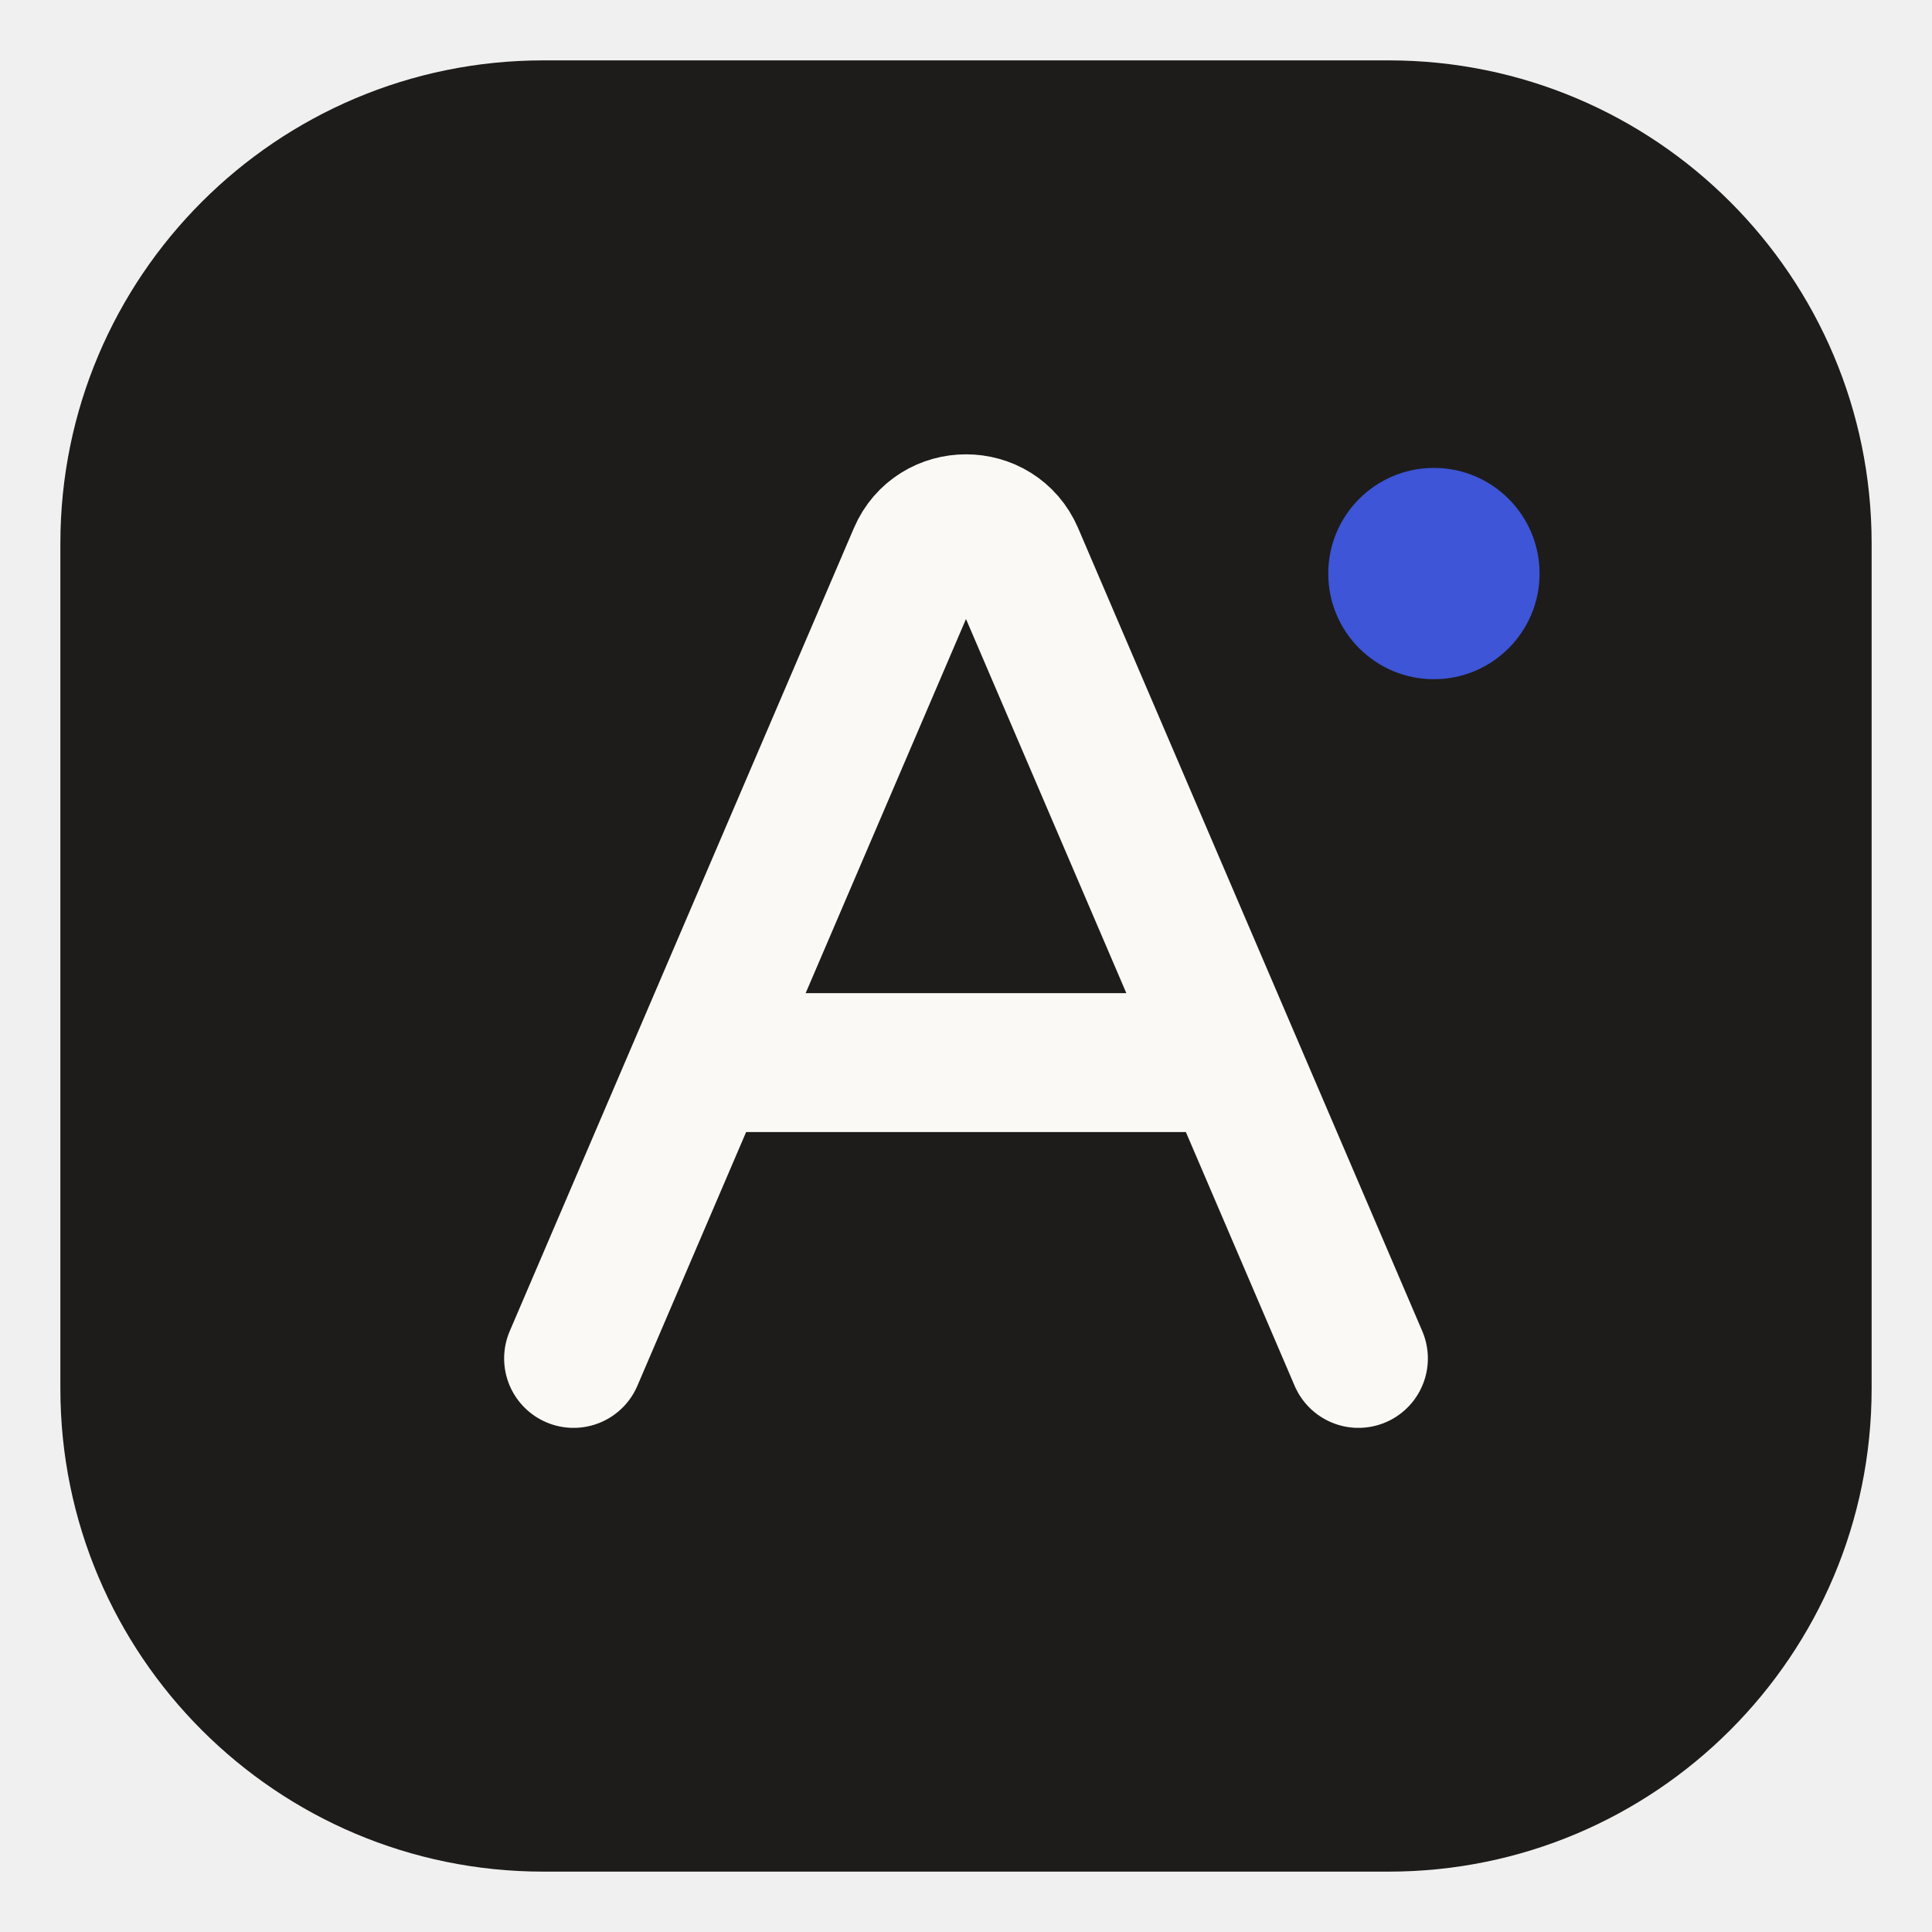
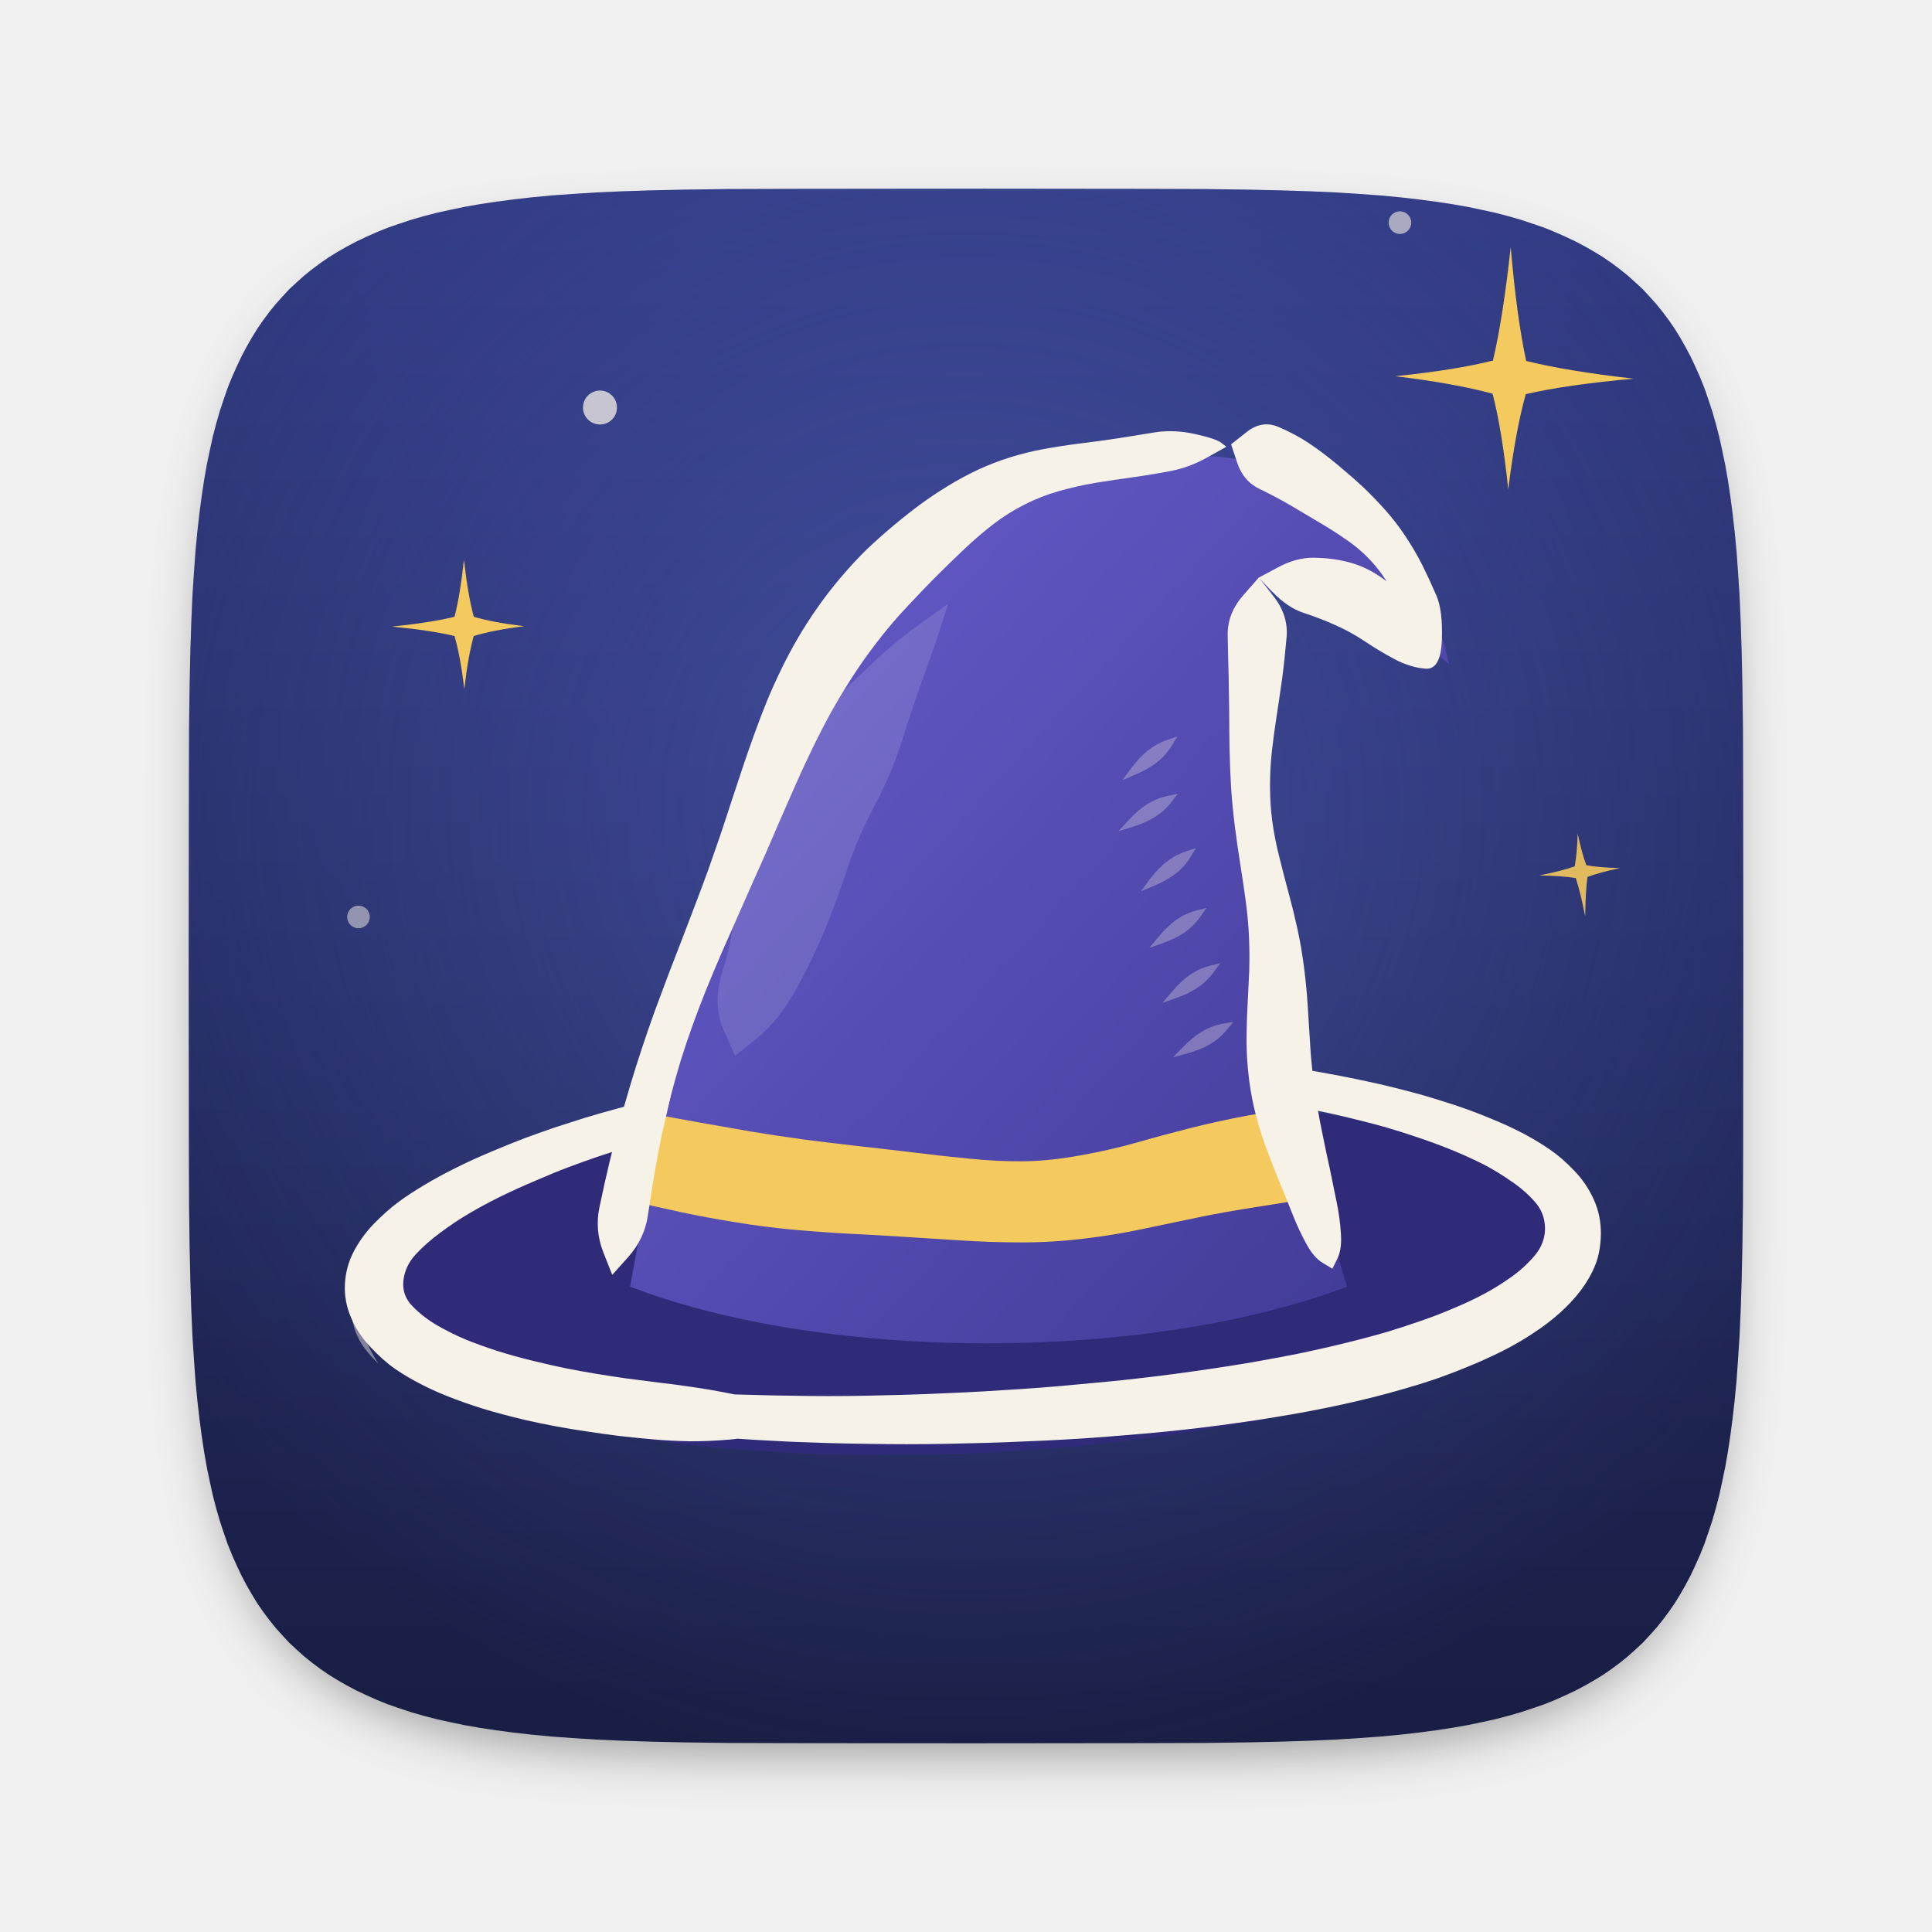
- <svg xmlns="http://www.w3.org/2000/svg" viewBox="0 0 256 256">
-   <rect x="8" y="8" width="240" height="240" rx="64" fill="#1d1c1a" />
-   <path d="M76 180 121.6 73.6c2.4-5.6 10.4-5.6 12.8 0L180 180M94.4 140.8h67.2" stroke="#faf9f6" stroke-width="18.4" fill="none" stroke-linecap="round" stroke-linejoin="round" />
-   <circle cx="190" cy="76" r="14" fill="#3d55d6" />
+ <svg xmlns="http://www.w3.org/2000/svg" viewBox="0 0 1024 1024" width="1024" height="1024">
+   <defs>
+     <linearGradient id="plate" x1="0" y1="0" x2="0" y2="1">
+       <stop offset="0" stop-color="#323c86" />
+       <stop offset="1" stop-color="#161a3c" />
+     </linearGradient>
+     <radialGradient id="glow" cx="0.5" cy="0.42" r="0.5">
+       <stop offset="0" stop-color="#5f6fd8" stop-opacity="0.45" />
+       <stop offset="1" stop-color="#5f6fd8" stop-opacity="0" />
+     </radialGradient>
+     <linearGradient id="felt" x1="0" y1="0" x2="1" y2="1">
+       <stop offset="0" stop-color="#6a5fd0" />
+       <stop offset="1" stop-color="#3f3994" />
+     </linearGradient>
+     <filter id="shadow" x="-10%" y="-10%" width="120%" height="130%">
+       <feGaussianBlur stdDeviation="14" />
+     </filter>
+     <clipPath id="plate-clip">
+       <path d="M924 512 L923.9 608 L923.8 638.6 L923.5 660.9 L923.1 679 L922.6 694.5 L922 708.2 L921.2 720.5 L920.4 731.8 L919.4 742.2 L918.3 751.9 L917.1 761 L915.8 769.6 L914.4 777.6 L912.8 785.3 L911.2 792.6 L909.4 799.5 L907.5 806.1 L905.4 812.4 L903.3 818.5 L901 824.2 L898.5 829.8 L896 835.1 L893.3 840.2 L890.5 845.1 L887.6 849.8 L884.5 854.3 L881.2 858.7 L877.9 862.8 L874.3 866.8 L870.7 870.7 L866.8 874.3 L862.8 877.9 L858.7 881.2 L854.3 884.5 L849.8 887.6 L845.1 890.5 L840.2 893.3 L835.1 896 L829.8 898.5 L824.2 901 L818.5 903.3 L812.4 905.4 L806.1 907.5 L799.5 909.4 L792.6 911.2 L785.3 912.8 L777.6 914.4 L769.6 915.8 L761 917.1 L751.9 918.3 L742.2 919.4 L731.8 920.4 L720.5 921.2 L708.2 922 L694.5 922.6 L679 923.1 L660.9 923.5 L638.6 923.8 L608 923.9 L512 924 L416 923.9 L385.4 923.8 L363.1 923.5 L345 923.1 L329.5 922.6 L315.8 922 L303.5 921.2 L292.2 920.4 L281.8 919.4 L272.1 918.3 L263 917.1 L254.4 915.8 L246.4 914.4 L238.7 912.8 L231.4 911.2 L224.5 909.4 L217.9 907.5 L211.6 905.4 L205.5 903.3 L199.8 901 L194.2 898.5 L188.9 896 L183.8 893.3 L178.9 890.5 L174.2 887.6 L169.7 884.5 L165.3 881.2 L161.2 877.9 L157.2 874.3 L153.3 870.7 L149.7 866.8 L146.1 862.8 L142.8 858.7 L139.5 854.3 L136.4 849.8 L133.5 845.1 L130.7 840.2 L128 835.1 L125.5 829.8 L123 824.2 L120.7 818.5 L118.6 812.4 L116.5 806.1 L114.6 799.5 L112.8 792.6 L111.2 785.3 L109.6 777.6 L108.2 769.6 L106.9 761 L105.7 751.9 L104.6 742.2 L103.6 731.8 L102.8 720.5 L102 708.2 L101.4 694.5 L100.9 679 L100.5 660.9 L100.2 638.6 L100.1 608 L100 512 L100.1 416 L100.2 385.4 L100.5 363.1 L100.9 345 L101.4 329.5 L102 315.8 L102.8 303.5 L103.6 292.2 L104.6 281.8 L105.7 272.1 L106.9 263 L108.2 254.4 L109.6 246.4 L111.2 238.7 L112.8 231.4 L114.6 224.5 L116.5 217.9 L118.6 211.6 L120.7 205.5 L123 199.8 L125.5 194.2 L128 188.9 L130.7 183.8 L133.5 178.9 L136.4 174.2 L139.5 169.7 L142.8 165.3 L146.1 161.2 L149.7 157.2 L153.3 153.3 L157.2 149.7 L161.2 146.1 L165.3 142.8 L169.7 139.5 L174.2 136.4 L178.9 133.5 L183.8 130.7 L188.9 128 L194.2 125.5 L199.8 123 L205.5 120.7 L211.6 118.6 L217.9 116.5 L224.5 114.6 L231.4 112.8 L238.7 111.2 L246.4 109.6 L254.4 108.2 L263 106.9 L272.1 105.7 L281.8 104.6 L292.2 103.6 L303.5 102.8 L315.8 102 L329.5 101.4 L345 100.9 L363.1 100.5 L385.4 100.2 L416 100.1 L512 100 L608 100.1 L638.6 100.2 L660.9 100.5 L679 100.9 L694.5 101.4 L708.2 102 L720.5 102.8 L731.8 103.6 L742.2 104.6 L751.9 105.7 L761 106.9 L769.6 108.2 L777.6 109.6 L785.3 111.2 L792.6 112.8 L799.5 114.6 L806.1 116.5 L812.4 118.6 L818.5 120.7 L824.2 123 L829.8 125.5 L835.1 128 L840.2 130.7 L845.1 133.5 L849.8 136.4 L854.3 139.5 L858.7 142.8 L862.8 146.1 L866.8 149.7 L870.7 153.3 L874.3 157.2 L877.9 161.2 L881.2 165.3 L884.5 169.7 L887.6 174.2 L890.5 178.9 L893.3 183.8 L896 188.9 L898.5 194.2 L901 199.8 L903.3 205.5 L905.4 211.6 L907.5 217.9 L909.4 224.5 L911.2 231.4 L912.8 238.7 L914.4 246.4 L915.8 254.4 L917.1 263 L918.3 272.1 L919.4 281.8 L920.4 292.2 L921.2 303.5 L922 315.8 L922.6 329.5 L923.1 345 L923.5 363.1 L923.8 385.4 L923.9 416Z" />
+     </clipPath>
+     <clipPath id="cone-clip">
+       <path d="M326 676 L327.8 665.8 L329.7 655.6 L331.7 645.4 L333.8 635.3 L335.9 625.1 L338 615 L340.3 604.9 L342.6 594.8 L345 584.8 L347.5 574.8 L350.1 564.8 L352.7 554.9 L355.4 545.1 L358.2 535.3 L361.1 525.6 L364.1 516 L367.1 506.4 L370.2 497 L373.5 487.6 L376.8 478.3 L380.1 469 L383.6 459.9 L387.2 450.9 L390.8 442 L394.5 433.2 L398.4 424.5 L402.3 416 L406.3 407.5 L410.4 399.3 L414.6 391.1 L418.9 383.1 L423.3 375.2 L427.8 367.5 L432.4 359.9 L437 352.5 L441.8 345.3 L446.7 338.2 L451.7 331.3 L456.8 324.5 L462 318 L465.8 313.6 L469.7 309.2 L473.6 305 L477.6 300.9 L481.7 296.8 L485.9 292.9 L490.1 289.2 L494.4 285.5 L498.8 281.9 L503.2 278.5 L507.7 275.2 L512.2 272 L516.8 268.9 L521.5 266 L526.2 263.2 L530.9 260.5 L535.7 257.9 L540.5 255.5 L545.4 253.2 L550.3 251 L555.2 249 L560.1 247.1 L565.1 245.3 L570.1 243.7 L575.2 242.2 L580.2 240.9 L585.3 239.7 L590.4 238.6 L595.5 237.7 L600.7 237 L605.8 236.4 L610.9 236 L616.1 235.7 L621.2 235.5 L626.4 235.5 L631.5 235.7 L636.6 236 L641.8 236.5 L646.9 237.2 L652 238 L656.2 238.8 L660.3 239.7 L664.3 240.8 L668.3 241.9 L672.2 243.1 L676.1 244.5 L679.9 245.9 L683.6 247.5 L687.2 249.2 L690.8 250.9 L694.3 252.8 L697.8 254.8 L701.1 256.8 L704.4 259 L707.6 261.3 L710.8 263.6 L713.8 266.1 L716.8 268.6 L719.7 271.3 L722.5 274 L725.2 276.8 L727.9 279.7 L730.4 282.7 L732.9 285.8 L735.3 289 L737.6 292.2 L739.8 295.6 L742 299 L744 302.5 L745.9 306.1 L747.8 309.7 L749.5 313.5 L751.2 317.3 L752.8 321.2 L754.2 325.1 L755.6 329.2 L756.8 333.3 L758 337.4 L759 341.7 L760 346 L757.9 344.2 L755.8 342.5 L753.6 340.8 L751.5 339.1 L749.3 337.5 L747.1 335.9 L744.9 334.4 L742.7 332.9 L740.5 331.5 L738.3 330 L736 328.7 L733.8 327.3 L731.5 326.1 L729.2 324.8 L726.9 323.6 L724.6 322.4 L722.3 321.3 L720 320.2 L717.6 319.1 L715.3 318.1 L712.9 317.2 L710.5 316.2 L708.1 315.3 L705.7 314.5 L703.3 313.6 L700.9 312.9 L698.4 312.1 L696 311.4 L693.6 310.8 L691.1 310.1 L688.6 309.6 L686.1 309 L683.7 308.5 L681.2 308 L678.7 307.6 L676.1 307.2 L673.6 306.8 L671.1 306.5 L668.5 306.2 L666 306 L665.6 315.3 L665.2 324.7 L665 334.2 L664.8 343.7 L664.7 353.3 L664.6 362.9 L664.7 372.6 L664.8 382.3 L665 392 L665.2 401.8 L665.5 411.5 L665.9 421.3 L666.4 431.1 L667 440.9 L667.6 450.7 L668.3 460.4 L669 470.2 L669.9 479.9 L670.8 489.6 L671.8 499.3 L672.8 508.9 L673.9 518.4 L675.1 528 L676.4 537.4 L677.7 546.8 L679.1 556.1 L680.6 565.4 L682.1 574.5 L683.7 583.6 L685.4 592.6 L687.2 601.5 L689 610.3 L690.9 618.9 L692.8 627.5 L694.8 635.9 L696.9 644.2 L699.1 652.4 L701.3 660.4 L703.6 668.3 L706 676 L697.9 678.9 L689.6 681.7 L681.1 684.3 L672.4 686.8 L663.5 689.1 L654.4 691.3 L645.2 693.3 L635.8 695.2 L626.2 696.9 L616.5 698.5 L606.7 699.9 L596.8 701.2 L586.8 702.3 L576.8 703.3 L566.6 704.1 L556.4 704.8 L546.1 705.3 L535.9 705.7 L525.6 705.9 L515.3 706 L504.9 705.9 L494.6 705.7 L484.4 705.3 L474.2 704.8 L464 704.1 L453.9 703.3 L443.9 702.3 L433.9 701.2 L424.1 699.9 L414.3 698.5 L404.7 696.9 L395.3 695.2 L386 693.3 L376.8 691.3 L367.8 689.1 L359.1 686.8 L350.5 684.3 L342.1 681.7 L333.9 678.9 L326 676Z" />
+     </clipPath>
+   </defs>
+   <path d="M916 524 L915.9 618.1 L915.8 648.1 L915.5 670 L915.1 687.7 L914.6 702.9 L914 716.4 L913.3 728.5 L912.4 739.5 L911.5 749.8 L910.4 759.3 L909.3 768.2 L908 776.6 L906.6 784.5 L905 792 L903.4 799.1 L901.6 805.9 L899.8 812.4 L897.8 818.6 L895.7 824.5 L893.4 830.2 L891 835.6 L888.5 840.8 L885.9 845.8 L883.2 850.6 L880.3 855.3 L877.2 859.7 L874.1 863.9 L870.8 868 L867.3 871.9 L863.7 875.7 L859.9 879.3 L856 882.8 L851.9 886.1 L847.7 889.2 L843.3 892.3 L838.6 895.2 L833.8 897.9 L828.8 900.5 L823.6 903 L818.2 905.4 L812.5 907.7 L806.6 909.8 L800.4 911.8 L793.9 913.6 L787.1 915.4 L780 917 L772.5 918.6 L764.6 920 L756.2 921.3 L747.3 922.4 L737.8 923.5 L727.5 924.4 L716.5 925.3 L704.4 926 L690.9 926.6 L675.7 927.1 L658 927.5 L636.1 927.8 L606.1 927.9 L512 928 L417.9 927.9 L387.9 927.8 L366 927.5 L348.3 927.1 L333.1 926.6 L319.6 926 L307.5 925.3 L296.5 924.4 L286.2 923.5 L276.7 922.4 L267.8 921.3 L259.4 920 L251.5 918.6 L244 917 L236.9 915.4 L230.1 913.6 L223.6 911.8 L217.4 909.8 L211.5 907.7 L205.8 905.4 L200.4 903 L195.2 900.5 L190.2 897.9 L185.4 895.2 L180.7 892.3 L176.3 889.2 L172.1 886.1 L168 882.8 L164.1 879.3 L160.3 875.7 L156.7 871.9 L153.2 868 L149.9 863.9 L146.8 859.7 L143.7 855.3 L140.8 850.6 L138.1 845.8 L135.5 840.8 L133 835.6 L130.6 830.2 L128.3 824.5 L126.2 818.6 L124.2 812.4 L122.4 805.9 L120.6 799.1 L119 792 L117.4 784.5 L116 776.6 L114.7 768.2 L113.6 759.3 L112.5 749.8 L111.6 739.5 L110.7 728.5 L110 716.4 L109.4 702.9 L108.9 687.7 L108.5 670 L108.2 648.1 L108.1 618.1 L108 524 L108.1 429.9 L108.2 399.9 L108.5 378 L108.9 360.3 L109.4 345.1 L110 331.6 L110.7 319.5 L111.6 308.5 L112.5 298.2 L113.6 288.7 L114.7 279.8 L116 271.4 L117.4 263.5 L119 256 L120.6 248.9 L122.4 242.1 L124.2 235.6 L126.2 229.4 L128.3 223.5 L130.6 217.8 L133 212.4 L135.5 207.2 L138.1 202.2 L140.8 197.4 L143.7 192.7 L146.8 188.3 L149.9 184.1 L153.2 180 L156.7 176.1 L160.3 172.3 L164.1 168.7 L168 165.2 L172.1 161.9 L176.3 158.8 L180.7 155.7 L185.4 152.8 L190.2 150.1 L195.2 147.5 L200.4 145 L205.8 142.6 L211.5 140.3 L217.4 138.2 L223.6 136.2 L230.1 134.4 L236.9 132.6 L244 131 L251.5 129.4 L259.4 128 L267.8 126.7 L276.7 125.6 L286.2 124.5 L296.5 123.6 L307.5 122.7 L319.6 122 L333.1 121.4 L348.3 120.9 L366 120.5 L387.9 120.2 L417.9 120.1 L512 120 L606.1 120.1 L636.1 120.2 L658 120.5 L675.7 120.9 L690.9 121.4 L704.4 122 L716.5 122.7 L727.5 123.6 L737.8 124.5 L747.3 125.6 L756.2 126.7 L764.6 128 L772.5 129.4 L780 131 L787.1 132.6 L793.9 134.4 L800.4 136.2 L806.6 138.2 L812.5 140.3 L818.2 142.6 L823.6 145 L828.8 147.5 L833.8 150.1 L838.6 152.8 L843.3 155.7 L847.7 158.8 L851.9 161.9 L856 165.2 L859.9 168.7 L863.7 172.3 L867.3 176.1 L870.8 180 L874.1 184.1 L877.2 188.3 L880.3 192.7 L883.2 197.4 L885.9 202.2 L888.5 207.2 L891 212.4 L893.4 217.8 L895.7 223.5 L897.8 229.4 L899.8 235.6 L901.6 242.1 L903.4 248.9 L905 256 L906.6 263.5 L908 271.4 L909.3 279.8 L910.4 288.7 L911.5 298.2 L912.4 308.5 L913.3 319.5 L914 331.6 L914.6 345.1 L915.1 360.3 L915.5 378 L915.8 399.9 L915.9 429.9Z" fill="#000" opacity="0.38" filter="url(#shadow)" />
+   <g clip-path="url(#plate-clip)">
+     <rect width="1024" height="1024" fill="url(#plate)" />
+     <rect width="1024" height="1024" fill="url(#glow)" />
+     <path d="M840.6 659.9 L840.5 663.6 L840 667.3 L838.9 671.1 L837.4 674.8 L835.3 678.5 L832.8 682.3 L829.8 686 L826.3 689.7 L822.3 693.4 L817.9 697.1 L813 700.7 L807.7 704.3 L801.9 707.8 L795.7 711.3 L789 714.8 L781.9 718.2 L774.5 721.5 L766.6 724.7 L758.3 727.9 L749.7 731 L740.8 734 L731.4 736.9 L721.8 739.8 L711.8 742.5 L701.6 745.1 L691 747.6 L680.2 750 L669.2 752.3 L657.9 754.5 L646.4 756.6 L634.7 758.5 L622.8 760.3 L610.8 762 L598.6 763.5 L586.3 764.9 L573.9 766.2 L561.5 767.3 L548.9 768.3 L536.3 769.2 L523.7 769.9 L511.1 770.4 L498.5 770.9 L485.9 771.1 L473.3 771.2 L460.9 771.2 L448.5 771 L436.2 770.7 L424.1 770.3 L412.1 769.6 L400.3 768.9 L388.6 768 L377.2 767 L366 765.8 L355 764.5 L344.2 763 L333.8 761.4 L323.6 759.7 L313.7 757.8 L304.1 755.9 L294.9 753.8 L286 751.5 L277.5 749.2 L269.4 746.8 L261.6 744.2 L254.2 741.5 L247.2 738.8 L240.7 735.9 L234.6 733 L228.9 729.9 L223.7 726.8 L218.9 723.6 L214.6 720.3 L210.8 717 L207.4 713.6 L204.5 710.1 L202.1 706.6 L200.2 703 L198.8 699.4 L197.8 695.8 L197.4 692.1 L197.5 688.4 L198 684.7 L199.1 680.9 L200.6 677.2 L202.7 673.5 L205.2 669.7 L208.2 666 L211.7 662.3 L215.7 658.6 L220.1 654.9 L225 651.3 L230.3 647.7 L236.1 644.2 L242.3 640.7 L249 637.2 L256.1 633.8 L263.5 630.5 L271.4 627.3 L279.7 624.1 L288.3 621 L297.2 618 L306.6 615.1 L316.2 612.2 L326.2 609.5 L336.4 606.9 L347 604.4 L357.8 602 L368.8 599.7 L380.1 597.5 L391.6 595.4 L403.3 593.5 L415.2 591.7 L427.2 590 L439.4 588.5 L451.7 587.1 L464.1 585.8 L476.5 584.7 L489.1 583.7 L501.7 582.8 L514.3 582.1 L526.9 581.6 L539.5 581.1 L552.1 580.9 L564.7 580.8 L577.1 580.8 L589.5 581 L601.8 581.3 L613.9 581.7 L625.9 582.4 L637.7 583.1 L649.4 584 L660.8 585 L672 586.2 L683 587.5 L693.8 589 L704.2 590.6 L714.4 592.3 L724.3 594.2 L733.9 596.1 L743.1 598.2 L752 600.5 L760.5 602.8 L768.6 605.2 L776.4 607.8 L783.8 610.5 L790.8 613.2 L797.3 616.1 L803.4 619 L809.1 622.1 L814.3 625.2 L819.1 628.4 L823.4 631.7 L827.2 635 L830.6 638.4 L833.5 641.9 L835.9 645.4 L837.8 649 L839.2 652.6 L840.2 656.2 L840.6 659.9Z" fill="#2f2b79" />
+     <path d="M419.9 752.4 Q419.9 752.4 409.3 757.2 398.7 762 386.8 763 374.8 764 365.1 763.9 355.4 763.7 346.3 762.9 337.1 762.1 328.3 761.1 319.5 760 311.1 758.7 302.7 757.5 294.7 756 286.7 754.5 279.1 752.8 271.6 751.1 261.2 748.2 250.8 745.2 241.5 741.7 232.3 738.3 224.2 734.2 216.2 730.2 209.5 725.6 202.9 721 196.2 713.8 189.5 706.7 186 698.2 182.4 689.8 182.8 680.8 183.2 671.9 187.2 663.9 191.2 656 197.8 649 204.5 642.1 210.9 637.3 217.4 632.5 225.2 627.9 232.9 623.3 241.8 618.9 250.8 614.4 260.9 610.2 271.1 605.9 278.5 603.1 285.9 600.4 293.7 597.7 301.6 595.1 309.9 592.5 318.2 590 327 587.6 335.7 585.2 344.8 582.9 353.9 580.6 363.4 578.5 372.8 576.4 382.6 574.4 392.4 572.5 402.4 570.7 412.4 569 422.7 567.4 433 565.9 443.4 564.5 453.8 563.2 464.4 562.1 475 561 485.6 560.1 496.3 559.2 507 558.6 517.7 558 528.4 557.6 539.1 557.2 549.8 557.1 560.4 556.9 571 557.1 581.5 557.2 591.9 557.5 602.3 557.9 612.5 558.5 622.7 559 632.7 559.9 642.7 560.7 652.4 561.7 662.1 562.7 671.4 564 680.8 565.2 689.8 566.6 698.9 568.1 707.5 569.7 716.1 571.3 724.3 573.1 732.5 574.8 740.3 576.8 748 578.7 755.3 580.8 762.5 582.9 772.5 586.2 782.5 589.6 791.2 593.3 800 596.9 807.6 600.9 815.1 604.9 821.5 609.3 827.9 613.7 834.4 620.5 841 627.4 844.8 635.9 848.6 644.4 848.5 654.1 848.3 663.8 845.4 670.8 842.5 677.8 837.8 684 833 690.3 826.7 695.9 820.5 701.5 812.8 706.5 805.2 711.6 796.3 716.1 787.3 720.6 777.2 724.7 767.1 728.8 759.7 731.3 752.3 733.8 744.5 736 736.7 738.3 728.4 740.4 720.1 742.5 711.4 744.4 702.8 746.3 693.7 748 684.7 749.7 675.3 751.2 665.9 752.8 656.3 754.1 646.6 755.5 636.7 756.7 626.8 757.9 616.6 758.9 606.5 759.9 596.2 760.7 585.9 761.6 575.5 762.3 565 763 554.5 763.5 544 764 533.4 764.4 522.8 764.8 512.3 765 501.7 765.3 491.1 765.4 480.6 765.5 470.1 765.4 459.7 765.3 449.3 765.1 439 764.9 428.8 764.5 418.6 764.2 408.6 763.6 398.6 763.1 388.9 762.4 379.1 761.6 369.7 759.9 360.3 758.2 351.5 754.7 342.6 751.3 338.4 748.7 334.2 746.1 334.2 746.1 334.2 746.1 334.2 746.1 334.2 746.1 338.8 744.5 343.4 742.9 352.6 741.2 361.8 739.5 371.2 739.1 380.5 738.8 390.1 739.1 399.6 739.4 409.4 739.6 419.2 739.8 429.2 739.9 439.2 740 449.4 739.9 459.5 739.8 469.8 739.5 480.1 739.3 490.5 738.9 500.8 738.5 511.2 738 521.6 737.5 531.9 736.8 542.3 736.2 552.6 735.4 562.9 734.6 573.1 733.6 583.3 732.7 593.3 731.7 603.4 730.6 613.2 729.4 623.1 728.2 632.7 726.8 642.3 725.5 651.6 724 660.9 722.6 669.9 720.9 678.9 719.3 687.5 717.6 696.2 715.8 704.4 713.9 712.6 712 720.3 710 728.1 708 735.3 705.9 742.6 703.7 752.5 700.3 762.4 696.9 770.9 693.2 779.5 689.6 786.6 685.8 793.7 682 800.8 677 807.9 672 813.4 665.5 818.9 659 818.9 651 818.8 643.1 813.7 637.2 808.6 631.3 801.3 626.3 794 621.2 786.8 617.4 779.5 613.7 770.9 610.1 762.2 606.5 752.2 603.1 742.2 599.7 734.9 597.6 727.5 595.5 719.7 593.6 711.9 591.6 703.6 589.8 695.3 588.1 686.6 586.5 677.9 584.9 668.8 583.5 659.7 582.1 650.3 581 640.9 579.8 631.1 578.9 621.4 577.9 611.5 577.3 601.5 576.6 591.3 576.1 581.2 575.7 570.8 575.6 560.5 575.4 550.1 575.5 539.7 575.6 529.2 576 518.7 576.4 508.2 577 497.8 577.7 487.3 578.6 476.9 579.5 466.5 580.6 456.2 581.8 446 583.2 435.8 584.7 425.8 586.3 415.8 588 406 589.8 396.3 591.7 386.8 593.8 377.3 595.9 368.2 598.2 359 600.4 350.2 602.9 341.4 605.3 333 607.9 324.7 610.4 316.7 613.1 308.8 615.8 301.4 618.6 293.9 621.4 283.8 625.8 273.6 630.1 264.7 634.5 255.8 638.9 248.4 643.3 240.9 647.7 233.3 653.4 225.7 659 220.1 665.1 214.6 671.2 213.8 678.9 213 686.7 218.8 692.5 224.6 698.4 232.1 702.7 239.7 707 247.1 710.1 254.6 713.1 263.5 716 272.4 718.8 282.6 721.3 292.8 723.8 300.3 725.3 307.8 726.8 315.7 728.1 323.6 729.4 332 730.6 340.4 731.7 349.2 732.8 358 733.8 367.3 735.2 376.5 736.5 388 738.8 399.5 741.1 409.7 746.7 419.9 752.4 419.9 752.4 Z" fill="#f7f2e8" />
+     <path d="M200.3 722.5 Q200.3 722.5 198.5 720.7 196.7 719 194.4 716.1 192.1 713.2 190.5 710.3 189 707.5 188 704.6 187.1 701.8 186.7 699.1 186.3 696.4 186.4 693.8 186.4 691.3 186.9 688.9 187.4 686.5 188.1 684.3 188.9 682.1 189.9 680 190.9 677.9 192.2 675.8 193.5 673.7 195 671.4 196.6 669.2 198.5 666.9 200.4 664.6 202.6 662.1 204.8 659.7 207.5 657.1 210.1 654.5 213.2 651.9 216.2 649.2 217.9 647.9 219.6 646.5 221.4 645.2 223.1 643.8 225 642.5 226.9 641.1 228.9 639.8 230.9 638.4 233 637.1 235.1 635.8 237.3 634.4 239.5 633.1 241.8 631.8 244.1 630.5 246.5 629.2 249 627.9 251.5 626.6 254 625.4 256.6 624.1 259.2 622.9 261.9 621.7 264.6 620.5 267.3 619.3 270.1 618.2 273 617 275.9 615.9 278.8 614.8 281.8 613.7 284.9 612.6 287.9 611.6 291 610.6 294.1 609.5 297.3 608.6 300.5 607.6 303.8 606.6 307.1 605.7 310.4 604.8 313.8 603.9 317.2 603 320.6 602.1 324.1 601.3 327.5 600.5 331.1 599.6 334.6 598.8 338.2 598.1 341.8 597.3 345.4 596.5 349.1 595.8 352.7 595.1 356.4 594.3 360.2 593.6 363.9 592.9 367.7 592.2 371.5 591.5 375.3 590.9 379.1 590.2 383 589.5 386.9 588.9 390.8 588.2 394.7 587.6 398.6 587 402.5 586.3 406.5 585.7 410.5 585.1 414.5 584.5 418.5 583.8 422.5 583.2 426.5 582.6 430.6 582 434.7 581.4 438.7 580.8 442.8 580.2 446.9 579.5 451 578.9 455.1 578.3 459.2 577.7 463.4 577.2 467.5 576.6 471.7 576 475.8 575.4 480 574.8 484.2 574.2 488.3 573.7 492.5 573.1 496.7 572.6 500.9 572 505.1 571.5 509.3 571 513.5 570.4 517.7 569.9 521.9 569.4 526.1 569 530.3 568.5 534.5 568.1 538.7 567.6 542.9 567.2 547.1 566.8 551.3 566.4 555.5 566.1 559.7 565.7 563.9 565.4 568 565.1 572.2 564.9 576.4 564.6 580.5 564.4 584.7 564.2 588.8 564.1 592.9 563.9 597 563.9 601.1 563.8 605.2 563.7 609.3 563.7 613.4 563.8 617.4 563.8 621.4 563.9 625.4 564 629.4 564.2 633.4 564.3 637.3 564.6 641.3 564.8 645.2 565.1 649.1 565.4 652.9 565.8 656.8 566.2 660.6 566.6 664.4 567 668.1 567.6 671.8 568.1 675.5 568.6 679.2 569.2 682.8 569.8 686.5 570.4 690 571.1 693.6 571.8 697.1 572.6 700.6 573.3 704 574.1 707.4 574.9 710.8 575.7 714.1 576.6 717.4 577.5 720.7 578.3 723.9 579.3 727.1 580.2 730.2 581.1 733.3 582.1 736.3 583.1 739.4 584.1 742.3 585.1 745.3 586.1 748.1 587.1 751 588.2 753.8 589.2 756.6 590.3 759.3 591.3 761.9 592.4 764.5 593.5 767.2 594.6 769.7 595.6 772.2 596.7 774.6 597.8 777 598.9 779.4 600 781.7 601.1 783.9 602.1 786.2 603.2 788.3 604.3 790.5 605.4 792.6 606.4 794.6 607.5 796.6 608.6 798.6 609.6 800.5 610.7 802.3 611.8 805.8 613.9 809.3 616 812.5 618.1 815.6 620.2 818.4 622.3 821.1 624.4 823.5 626.6 825.9 628.8 827.9 631.1 829.8 633.3 831.4 635.7 832.9 638 834 640.5 835.1 642.9 835.6 645.4 836.2 648 836.2 650.5 836.2 653 835.6 655.4 835 657.8 833.1 661.1 831.2 664.5 831.2 664.5 831.2 664.5 831.2 664.5 831.2 664.5 831.7 662.1 832.2 659.7 832.3 657.5 832.3 655.3 831.8 652.3 831.2 649.3 829.8 646.5 828.5 643.7 827.2 641.8 825.9 640 824.2 638.2 822.5 636.3 820.5 634.5 818.5 632.6 816.1 630.6 813.7 628.7 810.9 626.7 808.2 624.7 805 622.6 801.9 620.6 798.4 618.5 794.9 616.4 793 615.3 791.1 614.2 789.1 613.1 787.1 612.1 785 611 782.9 609.9 780.7 608.8 778.6 607.7 776.3 606.6 774 605.5 771.7 604.4 769.3 603.3 766.9 602.2 764.4 601.1 761.9 600 759.3 598.9 756.7 597.8 754.1 596.7 751.4 595.6 748.6 594.5 745.8 593.5 743 592.4 740.2 591.4 737.3 590.3 734.3 589.3 731.3 588.3 728.3 587.3 725.2 586.3 722.1 585.4 719 584.5 715.8 583.5 712.6 582.6 709.3 581.8 706 580.9 702.6 580.1 699.3 579.3 695.8 578.5 692.4 577.7 688.9 577 685.4 576.3 681.9 575.7 678.3 575 674.7 574.5 671 573.9 667.4 573.3 663.7 572.8 659.9 572.4 656.2 571.9 652.4 571.5 648.6 571.1 644.8 570.8 640.9 570.5 637 570.3 633.1 570 629.2 569.8 625.3 569.6 621.3 569.5 617.3 569.4 613.3 569.4 609.3 569.3 605.3 569.4 601.3 569.4 597.2 569.5 593.1 569.6 589 569.7 584.9 569.9 580.8 570.1 576.7 570.3 572.6 570.5 568.5 570.8 564.3 571.1 560.2 571.4 556 571.8 551.8 572.1 547.7 572.5 543.5 572.9 539.3 573.4 535.1 573.8 531 574.3 526.8 574.8 522.6 575.3 518.4 575.8 514.2 576.3 510.1 576.9 505.9 577.4 501.7 578 497.5 578.6 493.4 579.1 489.2 579.7 485 580.3 480.9 581 476.7 581.6 472.6 582.2 468.4 582.8 464.3 583.4 460.2 584.1 456.1 584.7 452 585.4 447.9 586 443.8 586.7 439.7 587.3 435.7 588 431.6 588.6 427.6 589.3 423.6 589.9 419.6 590.6 415.6 591.3 411.6 591.9 407.7 592.6 403.7 593.3 399.8 593.9 395.9 594.6 392 595.3 388.1 596 384.3 596.7 380.4 597.4 376.6 598.1 372.8 598.8 369.1 599.5 365.3 600.3 361.6 601 357.9 601.8 354.3 602.5 350.6 603.3 347 604.1 343.4 604.8 339.9 605.6 336.4 606.4 332.9 607.3 329.4 608.1 326 609 322.6 609.8 319.3 610.7 315.9 611.6 312.6 612.5 309.4 613.4 306.2 614.4 303 615.3 299.8 616.3 296.7 617.3 293.7 618.3 290.6 619.4 287.7 620.4 284.7 621.5 281.8 622.5 278.9 623.6 276.2 624.7 273.4 625.8 270.7 627 268 628.1 265.4 629.3 262.8 630.5 260.2 631.7 257.7 632.9 255.3 634.1 252.9 635.3 250.6 636.5 248.3 637.8 246.1 639 243.8 640.3 241.7 641.5 239.6 642.8 237.6 644.1 235.6 645.4 233.6 646.6 231.7 647.9 229.9 649.2 228.1 650.5 224.8 653 221.5 655.5 218.6 658 215.6 660.4 213.1 662.8 210.6 665.2 208.4 667.4 206.3 669.7 204.5 671.8 202.7 673.9 201.2 675.8 199.7 677.8 198.4 679.6 197.1 681.4 195.6 684 194.2 686.6 193.1 689.3 192.1 692 191.8 694.1 191.4 696.2 191.4 698.5 191.4 700.9 191.9 703.5 192.4 706.1 193.4 709 194.4 711.8 196.1 715 197.7 718.1 199 720.3 200.3 722.4 200.3 722.4 Z" fill="#f7f2e8" opacity="0.45" />
+     <path d="M334 682 L335.8 671.8 L337.7 661.6 L339.7 651.4 L341.8 641.3 L343.9 631.1 L346 621 L348.3 610.9 L350.6 600.8 L353 590.8 L355.5 580.8 L358.1 570.8 L360.7 560.9 L363.4 551.1 L366.2 541.3 L369.1 531.6 L372.1 522 L375.1 512.4 L378.2 503 L381.5 493.6 L384.8 484.3 L388.1 475 L391.6 465.9 L395.2 456.9 L398.8 448 L402.5 439.2 L406.4 430.5 L410.3 422 L414.3 413.6 L418.4 405.3 L422.6 397.1 L426.9 389.1 L431.3 381.2 L435.8 373.5 L440.4 365.9 L445 358.5 L449.8 351.3 L454.7 344.2 L459.7 337.3 L464.8 330.5 L470 324 L473.8 319.6 L477.7 315.2 L481.6 311 L485.6 306.9 L489.7 302.8 L493.9 298.9 L498.1 295.2 L502.4 291.5 L506.8 287.9 L511.2 284.5 L515.7 281.2 L520.2 278 L524.8 274.9 L529.5 272 L534.2 269.2 L538.9 266.5 L543.7 263.9 L548.5 261.5 L553.4 259.2 L558.3 257 L563.2 255 L568.1 253.1 L573.1 251.3 L578.1 249.7 L583.2 248.2 L588.2 246.9 L593.3 245.7 L598.4 244.6 L603.5 243.7 L608.7 243 L613.8 242.4 L618.9 242 L624.1 241.7 L629.2 241.5 L634.4 241.5 L639.5 241.7 L644.6 242 L649.8 242.5 L654.9 243.2 L660 244 L664.2 244.8 L668.3 245.7 L672.3 246.8 L676.3 247.9 L680.2 249.1 L684.1 250.5 L687.9 251.9 L691.6 253.5 L695.2 255.2 L698.8 256.9 L702.3 258.8 L705.8 260.8 L709.1 262.8 L712.4 265 L715.6 267.3 L718.8 269.6 L721.8 272.1 L724.8 274.6 L727.7 277.3 L730.5 280 L733.2 282.8 L735.9 285.7 L738.4 288.7 L740.9 291.8 L743.3 295 L745.6 298.2 L747.8 301.6 L750 305 L752 308.5 L753.9 312.1 L755.8 315.7 L757.5 319.5 L759.2 323.3 L760.8 327.2 L762.2 331.1 L763.6 335.2 L764.8 339.3 L766 343.4 L767 347.7 L768 352 L765.9 350.2 L763.8 348.5 L761.6 346.8 L759.5 345.1 L757.3 343.5 L755.1 341.9 L752.9 340.4 L750.7 338.9 L748.5 337.5 L746.3 336 L744 334.7 L741.8 333.3 L739.5 332.1 L737.2 330.8 L734.9 329.6 L732.6 328.4 L730.3 327.3 L728 326.2 L725.6 325.1 L723.3 324.1 L720.9 323.2 L718.5 322.2 L716.1 321.3 L713.7 320.5 L711.3 319.6 L708.9 318.9 L706.4 318.1 L704 317.4 L701.6 316.8 L699.1 316.1 L696.6 315.6 L694.1 315 L691.7 314.5 L689.2 314 L686.7 313.6 L684.1 313.2 L681.6 312.8 L679.1 312.5 L676.5 312.2 L674 312 L673.6 321.3 L673.2 330.7 L673 340.2 L672.8 349.7 L672.7 359.3 L672.6 368.9 L672.7 378.6 L672.8 388.3 L673 398 L673.2 407.8 L673.5 417.5 L673.9 427.3 L674.4 437.1 L675 446.9 L675.6 456.7 L676.3 466.4 L677 476.2 L677.9 485.9 L678.8 495.6 L679.8 505.3 L680.8 514.9 L681.9 524.4 L683.1 534 L684.4 543.4 L685.7 552.8 L687.1 562.1 L688.6 571.4 L690.1 580.5 L691.7 589.6 L693.4 598.6 L695.2 607.5 L697 616.3 L698.9 624.9 L700.8 633.5 L702.8 641.9 L704.9 650.2 L707.1 658.4 L709.3 666.4 L711.6 674.3 L714 682 L705.9 684.9 L697.6 687.7 L689.1 690.3 L680.4 692.8 L671.5 695.1 L662.4 697.3 L653.2 699.3 L643.8 701.2 L634.2 702.9 L624.5 704.5 L614.7 705.9 L604.8 707.2 L594.8 708.3 L584.8 709.3 L574.6 710.1 L564.4 710.8 L554.1 711.3 L543.9 711.7 L533.6 711.9 L523.3 712 L512.9 711.9 L502.6 711.7 L492.4 711.3 L482.2 710.8 L472 710.1 L461.9 709.3 L451.9 708.3 L441.9 707.2 L432.1 705.9 L422.3 704.5 L412.7 702.9 L403.3 701.2 L394 699.3 L384.8 697.3 L375.8 695.1 L367.1 692.8 L358.5 690.3 L350.1 687.7 L341.9 684.9 L334 682Z" fill="url(#felt)" />
+     <g clip-path="url(#cone-clip)">
+       <path d="M389.6 559.6 Q389.6 559.6 383.5 545.8 377.3 532 383.3 513.6 389.3 495.2 389.2 476.2 389.1 457.2 391.2 439.3 393.2 421.4 404.4 406 415.6 390.5 430.9 378.9 446.2 367.4 459.1 354.7 471.9 342 487.2 331 502.6 319.9 502.6 319.9 502.6 319.9 502.6 319.9 502.6 319.9 499.1 330.8 495.7 341.7 489.8 357.8 484 373.8 478.2 392.2 472.4 410.5 463.5 427.1 454.7 443.7 449.3 459.9 444 476.1 437.6 491.8 431.2 507.6 422.1 524.1 413.1 540.6 401.4 550.1 389.7 559.6 389.6 559.6 Z" fill="#fff" opacity="0.13" />
+       <path d="M304.1 582.9 Q304.1 582.9 313.8 584.6 323.4 586.4 339.6 589.3 355.9 592.2 369.9 594.8 384 597.3 397.8 599.7 411.6 602 425.6 603.9 439.6 605.7 454.3 607.4 468.9 609 483.9 610.8 499 612.7 513.6 614.1 528.2 615.6 542.1 615.5 555.9 615.4 572.5 612.4 589.2 609.4 603.1 605.4 617 601.4 631.7 597.7 646.5 594 661.1 591.3 675.8 588.7 692.4 585.7 709.1 582.8 715.1 581.3 721.2 579.8 725 579.3 728.8 578.9 732.6 579.7 736.4 580.4 739.8 582.4 743.1 584.4 745.6 587.3 748.2 590.2 749.7 593.8 751.1 597.3 751.4 601.2 751.7 605.1 750.7 608.8 749.7 612.5 747.5 615.8 745.4 619 742.4 621.4 739.3 623.8 735.7 625 732 626.3 728.1 626.4 724.3 626.4 720.6 625.2 716.9 624 713.8 621.7 710.7 619.4 708.5 616.3 706.3 613.1 705.2 609.4 704.1 605.7 704.3 601.8 704.4 597.9 705.8 594.3 707.2 590.7 709.7 587.7 712.1 584.7 715.4 582.7 718.7 580.7 722.5 579.8 726.3 578.9 730.1 579.3 734 579.7 737.5 581.2 741 582.8 743.9 585.4 746.7 588.1 748.6 591.5 750.4 594.9 751.1 598.7 751.8 602.5 751.2 606.3 750.6 610.1 748.8 613.6 747.1 617 744.3 619.7 741.5 622.4 738 624.1 734.5 625.7 734.5 625.7 734.5 625.7 723.4 628.8 712.3 631.9 697.8 634.5 683.2 637.1 666.2 639.7 649.2 642.3 635.3 645.2 621.4 648.1 606.1 651.3 590.8 654.6 574.5 656.5 558.1 658.5 541.8 658.5 525.5 658.5 510.1 657.5 494.7 656.5 479.9 655.6 465.1 654.6 450.2 653.9 435.2 653.1 419.9 651.7 404.6 650.3 389.7 647.8 374.7 645.4 360.6 642.4 346.4 639.3 329.8 635.5 313.1 631.6 303.6 628.9 294.2 626.3 291.6 625.4 289.1 624.5 286.9 623 284.6 621.5 282.8 619.5 281 617.6 279.7 615.2 278.4 612.8 277.8 610.3 277.1 607.7 277 605 277 602.3 277.6 599.7 278.2 597 279.4 594.6 280.6 592.2 282.3 590.2 284.1 588.2 286.3 586.6 288.5 585 291 584 293.4 583.1 296.1 582.7 298.8 582.3 301.4 582.6 304.1 582.9 304.1 582.9 Z" fill="#f4c95d" />
+       <path d="M594.9 413.5 Q594.9 413.5 599.4 407.4 603.9 401.3 608.5 397.7 613.1 394.1 618.5 392.2 624 390.4 624 390.4 624 390.4 624 390.4 624 390.4 621 395.3 618 400.2 613.4 403.9 608.9 407.5 601.9 410.5 594.9 413.5 594.9 413.5 Z" fill="#f7f2e8" opacity="0.3" />
+       <path d="M592.9 440.5 Q592.9 440.5 598 434.9 603.1 429.3 608.1 426.2 613 423.1 618.7 421.9 624.3 420.7 624.3 420.7 624.3 420.7 624.3 420.7 624.3 420.7 620.8 425.2 617.3 429.8 612.3 432.9 607.4 436 600.2 438.3 592.9 440.5 592.9 440.5 Z" fill="#f7f2e8" opacity="0.3" />
+       <path d="M604.7 472.4 Q604.7 472.4 609.2 466.3 613.8 460.2 618.4 456.7 623 453.1 628.4 451.3 633.9 449.5 633.9 449.5 633.9 449.5 633.9 449.5 633.9 449.5 630.9 454.4 627.9 459.3 623.3 462.9 618.7 466.5 611.7 469.5 604.7 472.4 604.7 472.4 Z" fill="#f7f2e8" opacity="0.3" />
+       <path d="M609.1 502.4 Q609.1 502.4 614 496.6 618.8 490.8 623.6 487.4 628.4 484.1 634 482.6 639.5 481.2 639.5 481.2 639.5 481.2 639.5 481.2 639.5 481.2 636.2 485.9 632.9 490.6 628.2 494 623.4 497.3 616.3 499.9 609.2 502.4 609.1 502.4 Z" fill="#f7f2e8" opacity="0.3" />
+       <path d="M616.2 531.4 Q616.2 531.4 621.1 525.7 626 519.9 630.8 516.6 635.6 513.3 641.2 511.9 646.7 510.5 646.8 510.5 646.8 510.5 646.8 510.5 646.8 510.5 643.4 515.1 640.1 519.8 635.3 523.1 630.5 526.5 623.4 529 616.2 531.5 616.2 531.5 Z" fill="#f7f2e8" opacity="0.3" />
+       <path d="M621.7 560.4 Q621.7 560.4 627 555 632.3 549.5 637.4 546.6 642.4 543.6 648.1 542.6 653.7 541.6 653.7 541.6 653.7 541.6 653.7 541.6 653.8 541.6 650.1 546 646.4 550.5 641.4 553.4 636.4 556.4 629 558.4 621.7 560.4 621.7 560.4 Z" fill="#f7f2e8" opacity="0.3" />
+     </g>
+     <path d="M324.5 675.7 Q324.5 675.7 319.8 663.8 315.1 651.9 317.8 639.5 320.4 627.1 322.9 616.6 325.4 606.2 328.1 596 330.9 585.8 333.9 575.7 336.9 565.6 340.2 555.7 343.5 545.7 347 536 350.6 526.2 354.2 516.7 357.9 507.1 361.5 497.8 365.1 488.4 368.6 479.2 372.1 470.1 375.4 461 378.6 451.9 381.7 442.9 384.7 434 387.6 425 390.6 416.1 393.5 407.2 396.5 398.2 399.7 389.4 402.9 380.5 406.4 371.8 410 363.1 414.1 354.7 418.2 346.2 422.9 338.2 427.6 330.1 432.9 322.6 438.1 315 445.5 306.2 453 297.4 459.7 290.9 466.5 284.5 473.3 278.8 480.2 273 487.3 267.7 494.5 262.4 502.2 257.7 510 252.9 518.3 249 526.7 245.1 535.4 242.4 544.1 239.7 552.7 238.1 561.3 236.5 572 235.1 582.7 233.8 592.6 232.3 602.5 230.7 612.5 229.1 622.6 227.6 633.6 230.1 644.7 232.6 647.3 234.7 650 236.8 650 236.8 650 236.8 650 236.8 650 236.8 640.3 242.2 630.6 247.7 620.7 249.6 610.9 251.5 600.8 252.9 590.7 254.3 580.7 255.9 570.7 257.6 561.2 260.3 551.7 263 543.1 267.4 534.5 271.7 526.5 277.8 518.6 283.9 510.8 291.3 503 298.7 495.2 306.5 487.5 314.3 479.9 322.5 472.2 330.7 465 340.1 457.7 349.5 451.1 359.8 444.4 370.2 438.3 381.5 432.3 392.9 428.5 401.1 424.6 409.2 420.9 417.7 417.2 426.1 413.4 434.8 409.6 443.5 405.8 452.4 401.9 461.2 397.9 470.1 394 479 390 488 386 497 382 506.1 378.1 515.2 374.3 524.5 370.6 533.7 367.2 543.1 363.8 552.5 360.8 562.1 357.9 571.7 355.4 581.4 352.9 591.2 350.8 601.2 348.8 611.1 347 621.4 345.3 631.7 343.4 644.1 341.6 656.5 333.1 666.1 324.5 675.7 324.5 675.7 Z" fill="#f7f2e8" />
+     <path d="M331.2 639.2 Q331.2 639.2 333.1 632.8 335 626.4 336.8 621.5 338.6 616.5 340.2 612.1 341.7 607.6 342.8 603.3 343.9 599 344.7 594.7 345.4 590.5 346 586.2 346.5 581.8 347.1 577.5 347.7 573.1 348.4 568.6 349.2 564.1 350.4 559.7 351.6 555.3 353.2 551 354.9 546.6 356.8 542.5 358.8 538.4 360.8 534.4 362.8 530.4 364.6 526.5 366.4 522.6 367.8 518.7 369.2 514.8 370.1 510.9 371.1 506.9 371.7 502.7 372.3 498.6 372.7 494.3 373.1 490 373.7 485.6 374.2 481.3 375 476.9 375.9 472.6 377.2 468.4 378.4 464.2 380.1 460.2 381.8 456.2 383.7 452.4 385.6 448.6 387.5 444.8 389.3 441.1 391 437.4 392.6 433.7 393.8 429.9 395.1 426.1 396.1 422.1 397 418.2 397.9 414.1 398.7 410.1 399.7 405.9 400.6 401.8 401.9 397.7 403.3 393.6 405.1 389.8 407 385.9 409.4 382.3 411.8 378.7 414.6 375.4 417.4 372.2 420.4 369.2 423.4 366.3 426.2 363.5 429 360.6 431.7 357.8 434.3 355 436.7 352 439.1 349 441.4 346 443.7 342.9 446 339.7 448.4 336.6 451 333.7 453.6 330.7 453.6 330.7 453.6 330.7 453.6 330.7 453.6 330.7 451.8 334.2 450 337.6 448.3 341.2 446.7 344.7 444.9 348.3 443.1 351.9 441 355.3 438.9 358.8 436.5 362.1 434 365.3 431.4 368.4 428.7 371.4 426 374.3 423.3 377.3 420.7 380.2 418.2 383.1 416 386.2 413.8 389.3 412 392.7 410.3 396.1 408.9 399.8 407.5 403.5 406.4 407.5 405.3 411.5 404.3 415.7 403.3 419.8 402.1 424 401 428.1 399.5 432.1 398 436.1 396.3 439.9 394.5 443.7 392.6 447.4 390.7 451.1 388.8 454.7 387 458.4 385.4 462.1 383.8 465.9 382.7 469.8 381.5 473.7 380.8 477.8 380.1 481.9 379.6 486.2 379.2 490.5 378.9 494.9 378.6 499.4 378.1 503.8 377.6 508.3 376.7 512.7 375.8 517.1 374.4 521.3 373.1 525.6 371.3 529.7 369.6 533.7 367.8 537.7 365.9 541.6 364.2 545.6 362.5 549.5 361 553.4 359.6 557.4 358.5 561.5 357.5 565.6 356.7 569.9 356 574.2 355.4 578.6 354.8 583.1 354 587.6 353.2 592.2 352 596.7 350.9 601.2 349.2 605.6 347.5 610 345.4 614.3 343.3 618.7 340.7 623.2 338.2 627.8 334.7 633.5 331.3 639.2 331.2 639.2 Z" fill="#f7f2e8" opacity="0.4" />
+     <path d="M652.5 235.5 Q652.5 235.5 660.6 229.1 668.7 222.6 677.4 226.2 686 229.8 693.6 234.8 701.2 239.9 708.9 246.3 716.6 252.7 722.5 258.2 728.4 263.8 734.2 270.3 740 276.8 744.9 284.2 749.9 291.7 753.9 299.6 757.8 307.5 761.3 315.6 764.8 323.7 764.2 339.4 763.6 355.2 755.4 354.4 747.3 353.7 739.2 349.4 731.1 345.1 723.5 340 715.9 334.9 707.5 331.2 699.2 327.5 690.8 324.8 682.5 322 674.8 314.1 667.1 306.2 667.1 306.2 667.1 306.2 667.1 306.2 667.1 306.2 677 300.9 686.9 295.5 696.3 295.6 705.6 295.7 713.7 297.7 721.8 299.6 729.1 304.1 736.5 308.6 743 315.5 749.5 322.5 748.9 330.7 748.2 338.9 745.6 331.2 743 323.4 738.7 314.8 734.4 306.3 728.7 299.6 723 292.9 715.9 287.7 708.7 282.5 700.6 277.7 692.6 273 684.6 268.2 676.6 263.5 667.9 259.3 659.1 255.2 655.8 245.4 652.5 235.5 652.5 235.5 Z" fill="#f7f2e8" />
+     <path d="M667.2 306.1 Q667.2 306.1 675.1 316.2 683 326.3 681.9 337.9 680.9 349.5 679.6 359.4 678.2 369.4 676.7 379.1 675.2 388.8 674.1 398.3 673.1 407.8 673.1 417.2 673.1 426.5 674.4 435.8 675.7 445 678.1 454.4 680.4 463.7 683 473.3 685.6 482.9 687.8 492.9 689.9 502.8 691.2 513 692.5 523.1 693.1 533 693.7 542.8 694.3 551.9 694.8 561 695.8 569.4 696.7 577.8 698.1 586.1 699.5 594.3 701.3 602.8 703 611.2 704.9 619.8 706.7 628.4 708.4 636.9 710.2 645.4 710.7 653.9 711.3 662.4 708.7 667.4 706.2 672.4 706.2 672.4 706.2 672.4 706.1 672.4 706.1 672.4 701.3 669.5 696.4 666.7 692.4 659.3 688.3 651.8 685.2 643.9 682.1 636 678.7 627.9 675.3 619.7 672 610.8 668.6 602 666 592.4 663.4 582.7 662.1 572.7 660.8 562.6 660.7 552.7 660.7 542.9 661.2 533.5 661.7 524.1 662.1 515 662.4 505.9 662 496.7 661.6 487.5 660.3 477.9 659 468.2 657.4 458.2 655.8 448.2 654.5 438 653.2 427.7 652.5 417.5 651.9 407.2 651.7 397.1 651.5 387.1 651.5 377.3 651.4 367.6 651.2 358 650.9 348.3 650.7 336.9 650.4 325.4 658.8 315.7 667.2 306.1 667.2 306.1 Z" fill="#f7f2e8" />
+     <path d="M800.7 130.9 Q803.9 168.1 808.9 191.3 Q830.6 196.7 865.8 200.7 Q830.5 203.9 808.7 208.9 Q803.3 228 799.4 259.4 Q796.1 227.9 791.1 208.7 Q771.6 203.3 739.5 199.4 Q771.6 196.1 791.3 191.1 Q796.7 168 800.7 130.9Z" fill="#f4c95d" />
+     <path d="M245.9 296.7 Q248 315.4 251.1 326.9 Q261.1 329.9 277.8 331.9 Q261.1 334 251.1 337.1 Q248.1 347.7 246.1 365.2 Q244 347.7 240.9 337.1 Q228.3 334.1 207.8 332.1 Q228.3 330 240.9 326.9 Q243.9 315.4 245.9 296.7Z" fill="#f4c95d" />
+     <path d="M836.2 441.8 Q838.4 452.3 840.8 458.6 Q847.6 459.8 858.6 460.1 Q847.8 462.4 841.4 464.8 Q840.3 472.9 840.2 485.7 Q837.7 473.1 835.2 465.4 Q827.8 464.2 815.8 464 Q827.5 461.7 834.6 459.2 Q835.9 452.6 836.2 441.8Z" fill="#f4c95d" opacity="0.9" />
+     <circle cx="318" cy="216" r="9" fill="#f7f2e8" opacity="0.75" />
+     <circle cx="742" cy="118" r="6" fill="#f7f2e8" opacity="0.6" />
+     <circle cx="190" cy="486" r="6" fill="#f7f2e8" opacity="0.5" />
+   </g>
</svg>
